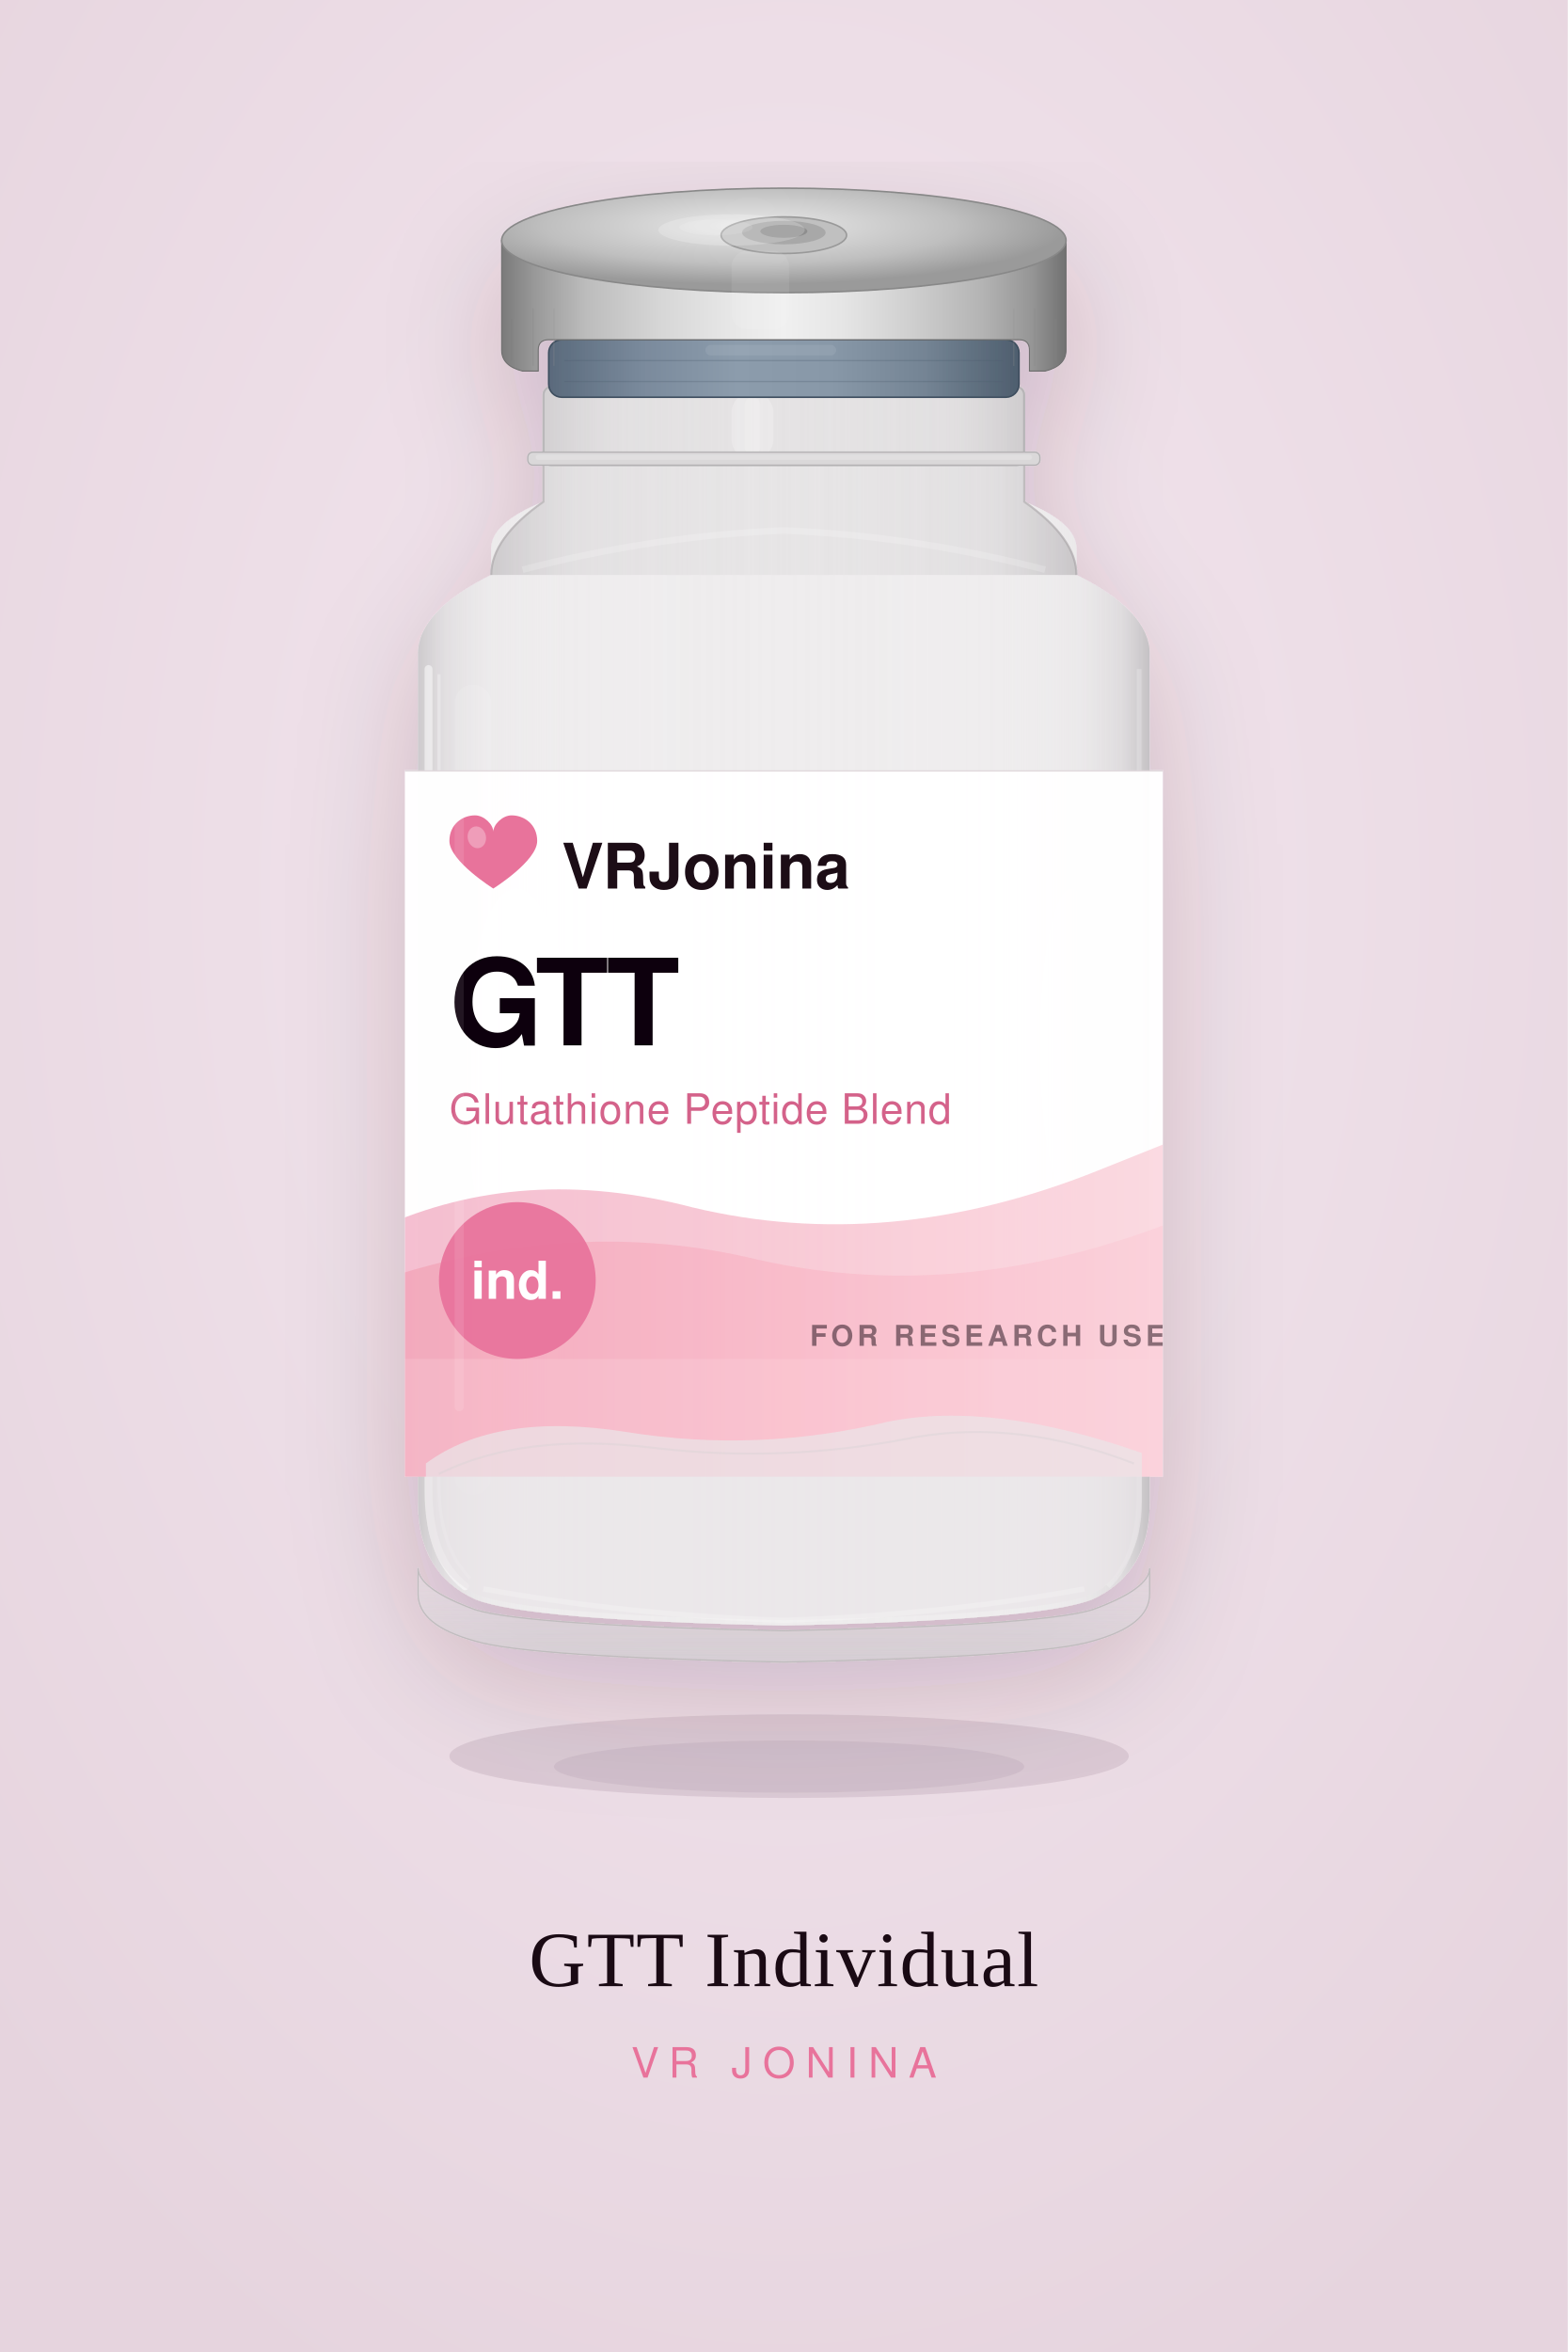
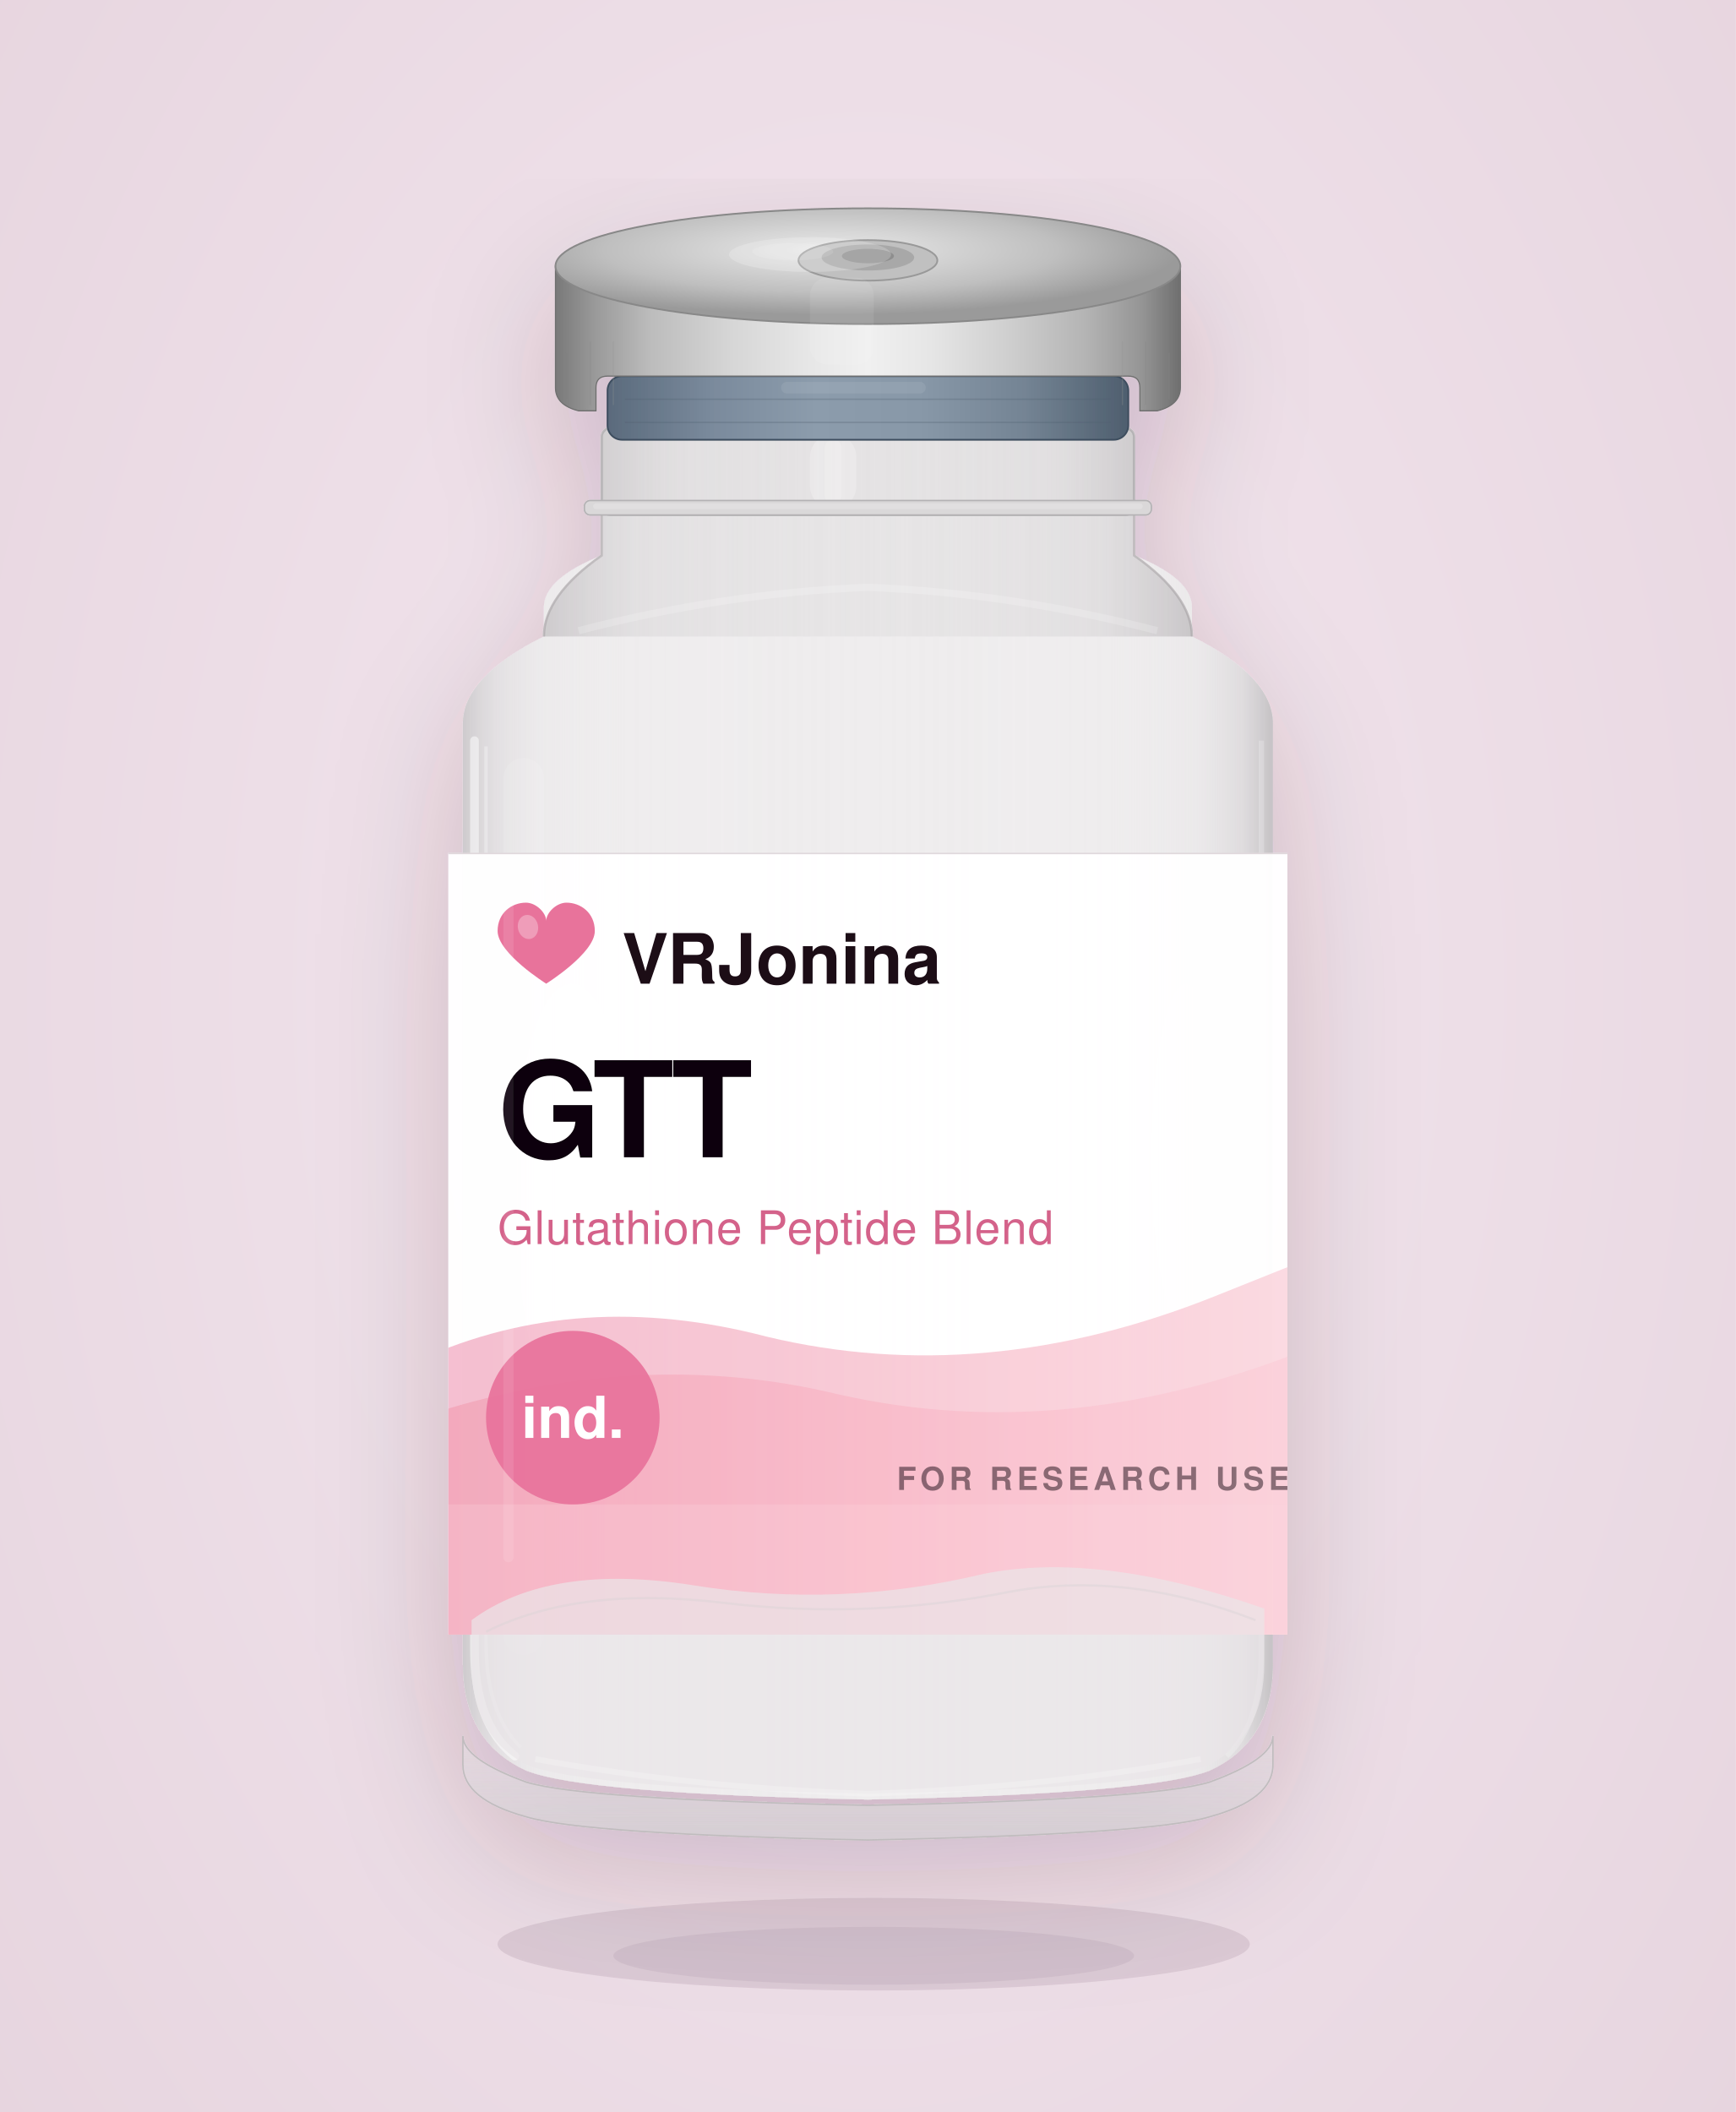
- <svg xmlns="http://www.w3.org/2000/svg" viewBox="0 0 600 900" width="600" height="900">
+ <svg xmlns="http://www.w3.org/2000/svg" viewBox="0 0 600 730">
  <defs>
    <radialGradient id="bgGrad" cx="50%" cy="38%" r="70%">
      <stop offset="0%" stop-color="#F4E8F0" />
      <stop offset="100%" stop-color="#E6D4DE" />
    </radialGradient>
    <linearGradient id="capSide" x1="0" y1="0" x2="1" y2="0">
      <stop offset="0%" stop-color="#7A7A7A" />
      <stop offset="6%" stop-color="#999" />
      <stop offset="15%" stop-color="#BCBCBC" />
      <stop offset="28%" stop-color="#D6D6D6" />
      <stop offset="40%" stop-color="#E6E6E6" />
      <stop offset="50%" stop-color="#F0F0F0" />
      <stop offset="60%" stop-color="#E6E6E6" />
      <stop offset="72%" stop-color="#D0D0D0" />
      <stop offset="85%" stop-color="#B4B4B4" />
      <stop offset="94%" stop-color="#959595" />
      <stop offset="100%" stop-color="#707070" />
    </linearGradient>
    <radialGradient id="capTop" cx="44%" cy="36%" r="56%">
      <stop offset="0%" stop-color="#E8E8E8" />
      <stop offset="30%" stop-color="#D6D6D6" />
      <stop offset="65%" stop-color="#BFBFBF" />
      <stop offset="100%" stop-color="#9A9A9A" />
    </radialGradient>
    <linearGradient id="rubber" x1="0" y1="0" x2="1" y2="0">
      <stop offset="0%" stop-color="#5A6A7C" />
      <stop offset="20%" stop-color="#7A8A9C" />
      <stop offset="40%" stop-color="#8C9CAC" />
      <stop offset="60%" stop-color="#8898A8" />
      <stop offset="80%" stop-color="#748494" />
      <stop offset="100%" stop-color="#4E5E6E" />
    </linearGradient>
    <linearGradient id="glassBody" x1="0" y1="0" x2="1" y2="0">
      <stop offset="0%" stop-color="#B0ACB0" stop-opacity="0.55" />
      <stop offset="4%" stop-color="#D0CCD0" stop-opacity="0.4" />
      <stop offset="10%" stop-color="#E8E6E8" stop-opacity="0.25" />
      <stop offset="20%" stop-color="#F4F3F4" stop-opacity="0.12" />
      <stop offset="50%" stop-color="#FAFAFA" stop-opacity="0.05" />
      <stop offset="80%" stop-color="#F4F3F4" stop-opacity="0.12" />
      <stop offset="90%" stop-color="#E4E2E4" stop-opacity="0.25" />
      <stop offset="96%" stop-color="#C8C4C8" stop-opacity="0.4" />
      <stop offset="100%" stop-color="#A09CA0" stop-opacity="0.55" />
    </linearGradient>
    <linearGradient id="glassShoulder" x1="0" y1="0" x2="1" y2="0">
      <stop offset="0%" stop-color="#A8A4A8" stop-opacity="0.5" />
      <stop offset="15%" stop-color="#D8D6D8" stop-opacity="0.3" />
      <stop offset="50%" stop-color="#F0F0F0" stop-opacity="0.1" />
      <stop offset="85%" stop-color="#D4D2D4" stop-opacity="0.3" />
      <stop offset="100%" stop-color="#9C989C" stop-opacity="0.5" />
    </linearGradient>
    <linearGradient id="pinkWave" x1="0" y1="0" x2="1" y2="0">
      <stop offset="0%" stop-color="#F0889E" />
      <stop offset="40%" stop-color="#F8A0B4" />
      <stop offset="100%" stop-color="#FCC8D4" />
    </linearGradient>
    <linearGradient id="pinkWave2" x1="0" y1="0" x2="1" y2="0">
      <stop offset="0%" stop-color="#E87098" />
      <stop offset="50%" stop-color="#F08CA4" />
      <stop offset="100%" stop-color="#F8B0C0" />
    </linearGradient>
    <filter id="vialShadow" x="-30%" y="-5%" width="160%" height="120%">
      <feDropShadow dx="0" dy="18" stdDeviation="22" flood-color="#3A1830" flood-opacity="0.18" />
    </filter>
    <linearGradient id="glassBottom" x1="0" y1="0" x2="0" y2="1">
      <stop offset="0%" stop-color="#E0DCE0" stop-opacity="0.3" />
      <stop offset="100%" stop-color="#D0CCD0" stop-opacity="0.6" />
    </linearGradient>
    <clipPath id="vialClip">
      <path d="M155 248 Q155 230 185 215 L185 205 Q185 195 205 188 L205 170 L395 170 L395 188 Q415 195 415 205 L415 215 Q445 230 445 248 L445 580 Q445 610 420 620 Q400 628 300 630 Q200 628 180 620 Q155 610 155 580 Z" />
    </clipPath>
  </defs>
  <rect width="600" height="900" fill="url(#bgGrad)" />
  <g filter="url(#vialShadow)">
    <path d="M160 250 Q160 234 188 220 L188 210 Q188 200 208 192 L208 175 L392 175 L392 192 Q412 200 412 210 L412 220 Q440 234 440 250 L440 575 Q440 602 418 612 Q398 620 300 622 Q202 620 182 612 Q160 602 160 575 Z" fill="#EEECED" />
    <path d="M160 250 Q160 234 188 220 L188 210 Q188 200 208 192 L208 175 L392 175 L392 192 Q412 200 412 210 L412 220 Q440 234 440 250 L440 575 Q440 602 418 612 Q398 620 300 622 Q202 620 182 612 Q160 602 160 575 Z" fill="url(#glassBody)" />
    <path d="M164 256 L164 570 Q164 596 178 607" stroke="white" stroke-width="3" fill="none" opacity="0.5" stroke-linecap="round" />
    <path d="M168 258 L168 568 Q168 592 180 604" stroke="white" stroke-width="1.2" fill="none" opacity="0.3" />
    <rect x="174" y="262" width="14" height="310" rx="7" fill="white" opacity="0.1" />
    <path d="M436 256 L436 570 Q436 596 424 607" stroke="white" stroke-width="1.8" fill="none" opacity="0.22" />
    <ellipse cx="200" cy="420" rx="22" ry="80" fill="white" opacity="0.08" transform="rotate(-2, 200, 420)" />
    <ellipse cx="410" cy="400" rx="12" ry="60" fill="white" opacity="0.05" />
    <path d="M188 220 Q188 206 208 192 L208 175 L392 175 L392 192 Q412 206 412 220" fill="#E6E4E5" stroke="#C0BCBE" stroke-width="0.8" />
    <path d="M188 220 Q188 206 208 192 L208 175 L392 175 L392 192 Q412 206 412 220" fill="url(#glassShoulder)" opacity="0.8" />
    <path d="M200 218 Q250 205 300 203 Q350 205 400 218" stroke="white" stroke-width="2.5" fill="none" opacity="0.18" />
    <rect x="208" y="148" width="184" height="30" rx="3" fill="#E4E2E3" stroke="#BCBABC" stroke-width="0.8" />
    <rect x="208" y="148" width="184" height="30" rx="3" fill="url(#glassShoulder)" opacity="0.6" />
    <rect x="280" y="150" width="16" height="26" rx="8" fill="white" opacity="0.22" />
    <rect x="285" y="152" width="6" height="22" rx="3" fill="white" opacity="0.14" />
    <rect x="202" y="173" width="196" height="5" rx="2" fill="#DAD8D9" stroke="#B4B2B4" stroke-width="0.5" />
    <rect x="205" y="174" width="190" height="2" rx="1" fill="white" opacity="0.18" />
    <rect x="210" y="130" width="180" height="22" rx="5" fill="url(#rubber)" stroke="#3E4E5E" stroke-width="0.6" />
    <line x1="216" y1="138" x2="384" y2="138" stroke="#4E5E6E" stroke-width="0.5" opacity="0.3" />
    <line x1="216" y1="146" x2="384" y2="146" stroke="#4E5E6E" stroke-width="0.5" opacity="0.3" />
    <rect x="270" y="132" width="50" height="4" rx="2" fill="white" opacity="0.08" />
    <path d="M192 92 L192 134 Q192 140 200 142 L206 142 L206 134 Q206 130 210 130 L390 130 Q394 130 394 134 L394 142 L400 142 Q408 140 408 134 L408 92 Z" fill="url(#capSide)" stroke="#6E6E6E" stroke-width="0.4" />
    <line x1="196" y1="138" x2="196" y2="122" stroke="#808080" stroke-width="0.8" opacity="0.45" />
    <line x1="204" y1="140" x2="204" y2="118" stroke="#888" stroke-width="0.5" opacity="0.35" />
    <line x1="212" y1="140" x2="212" y2="118" stroke="#909090" stroke-width="0.4" opacity="0.3" />
    <line x1="388" y1="140" x2="388" y2="118" stroke="#909090" stroke-width="0.4" opacity="0.3" />
    <line x1="396" y1="140" x2="396" y2="118" stroke="#888" stroke-width="0.5" opacity="0.35" />
    <line x1="404" y1="138" x2="404" y2="122" stroke="#808080" stroke-width="0.8" opacity="0.45" />
    <ellipse cx="300" cy="92" rx="108" ry="20" fill="url(#capTop)" stroke="#888" stroke-width="0.6" />
    <ellipse cx="300" cy="90" rx="24" ry="7" fill="#C0C0C0" stroke="#999" stroke-width="0.6" />
    <ellipse cx="300" cy="89" rx="16" ry="4.5" fill="#A8A8A8" />
    <ellipse cx="300" cy="88.5" rx="9" ry="2.5" fill="#8E8E8E" />
    <ellipse cx="280" cy="88" rx="28" ry="6" fill="white" opacity="0.2" />
    <ellipse cx="274" cy="87" rx="14" ry="3" fill="white" opacity="0.1" />
    <rect x="280" y="96" width="22" height="30" rx="6" fill="white" opacity="0.08" />
    <g clip-path="url(#vialClip)">
      <rect x="145" y="295" width="310" height="270" fill="white" opacity="0.97" />
      <line x1="145" y1="295" x2="455" y2="295" stroke="#E0D8DC" stroke-width="0.5" />
      <g transform="translate(172, 312) scale(0.7)">
        <path d="M24 40 C24 40, 0 25, 0 14 C0 5, 7 0, 14 0 C19 0, 24 5, 24 9 C24 5, 29 0, 34 0 C41 0, 48 5, 48 14 C48 25, 24 40, 24 40Z" fill="#E8739B" />
        <ellipse cx="15" cy="12" rx="5" ry="6" fill="white" opacity="0.3" transform="rotate(-12, 15, 12)" />
      </g>
      <text x="215" y="340" font-family="'Helvetica Neue', Helvetica, Arial, sans-serif" font-weight="800" font-size="24" fill="#1A0A14">VR</text>
      <text x="248" y="340" font-family="'Helvetica Neue', Helvetica, Arial, sans-serif" font-weight="600" font-size="24" fill="#1A0A14">Jonina</text>
      <text x="172" y="400" font-family="'Helvetica Neue', Helvetica, Arial, sans-serif" font-weight="900" font-size="46" fill="#0A0008" letter-spacing="-2">GTT</text>
      <text x="172" y="430" font-family="'Helvetica Neue', Helvetica, Arial, sans-serif" font-weight="400" font-size="16" fill="#D4628A" letter-spacing="0.3">Glutathione Peptide Blend</text>
      <path d="M145 470 Q200 445 265 462 Q340 480 420 448 Q440 440 455 434 L455 565 L145 565 Z" fill="url(#pinkWave2)" opacity="0.45" />
      <path d="M145 490 Q220 465 290 482 Q370 500 455 465 L455 565 L145 565 Z" fill="url(#pinkWave)" opacity="0.4" />
      <rect x="145" y="520" width="310" height="45" fill="#FCD8E0" opacity="0.25" />
      <circle cx="198" cy="490" r="30" fill="#E8739B" opacity="0.93" />
      <text x="198" y="497" text-anchor="middle" font-family="'Helvetica Neue', Helvetica, Arial, sans-serif" font-weight="700" font-size="20" fill="white">ind.</text>
      <text x="310" y="515" font-family="'Helvetica Neue', Helvetica, Arial, sans-serif" font-weight="600" font-size="11" fill="#1A0A14" letter-spacing="1.5" opacity="0.5">FOR RESEARCH USE</text>
    </g>
    <rect x="174" y="300" width="3.5" height="240" rx="1.75" fill="white" opacity="0.1" clip-path="url(#vialClip)" />
    <g clip-path="url(#vialClip)">
      <path d="M163 560 Q190 540 240 548 Q290 556 340 544 Q380 536 437 556 L437 575 Q437 600 418 610 Q398 618 300 620 Q202 618 182 610 Q163 600 163 575 Z" fill="#EAE6E8" opacity="0.7" />
      <path d="M168 564 Q200 548 250 554 Q300 560 350 550 Q390 543 434 560" stroke="#D8D2D5" stroke-width="0.8" fill="none" opacity="0.4" />
    </g>
    <path d="M160 600 Q160 608 182 616 Q202 622 300 624 Q398 622 418 616 Q440 608 440 600 L440 610 Q440 622 418 628 Q398 634 300 636 Q202 634 182 628 Q160 622 160 610 Z" fill="url(#glassBottom)" stroke="#C0BCBE" stroke-width="0.5" />
    <path d="M185 608 Q240 618 300 620 Q360 618 415 608" stroke="white" stroke-width="2" fill="none" opacity="0.2" />
  </g>
  <ellipse cx="302" cy="672" rx="130" ry="16" fill="#3A1830" opacity="0.1" />
  <ellipse cx="302" cy="676" rx="90" ry="10" fill="#3A1830" opacity="0.06" />
  <text x="300" y="760" text-anchor="middle" font-family="Georgia, 'Times New Roman', serif" font-size="30" fill="#1A0A14" letter-spacing="0.5">GTT Individual</text>
  <text x="300" y="795" text-anchor="middle" font-family="'Helvetica Neue', Helvetica, Arial, sans-serif" font-weight="500" font-size="16" fill="#E8739B" letter-spacing="4">VR JONINA</text>
</svg>
